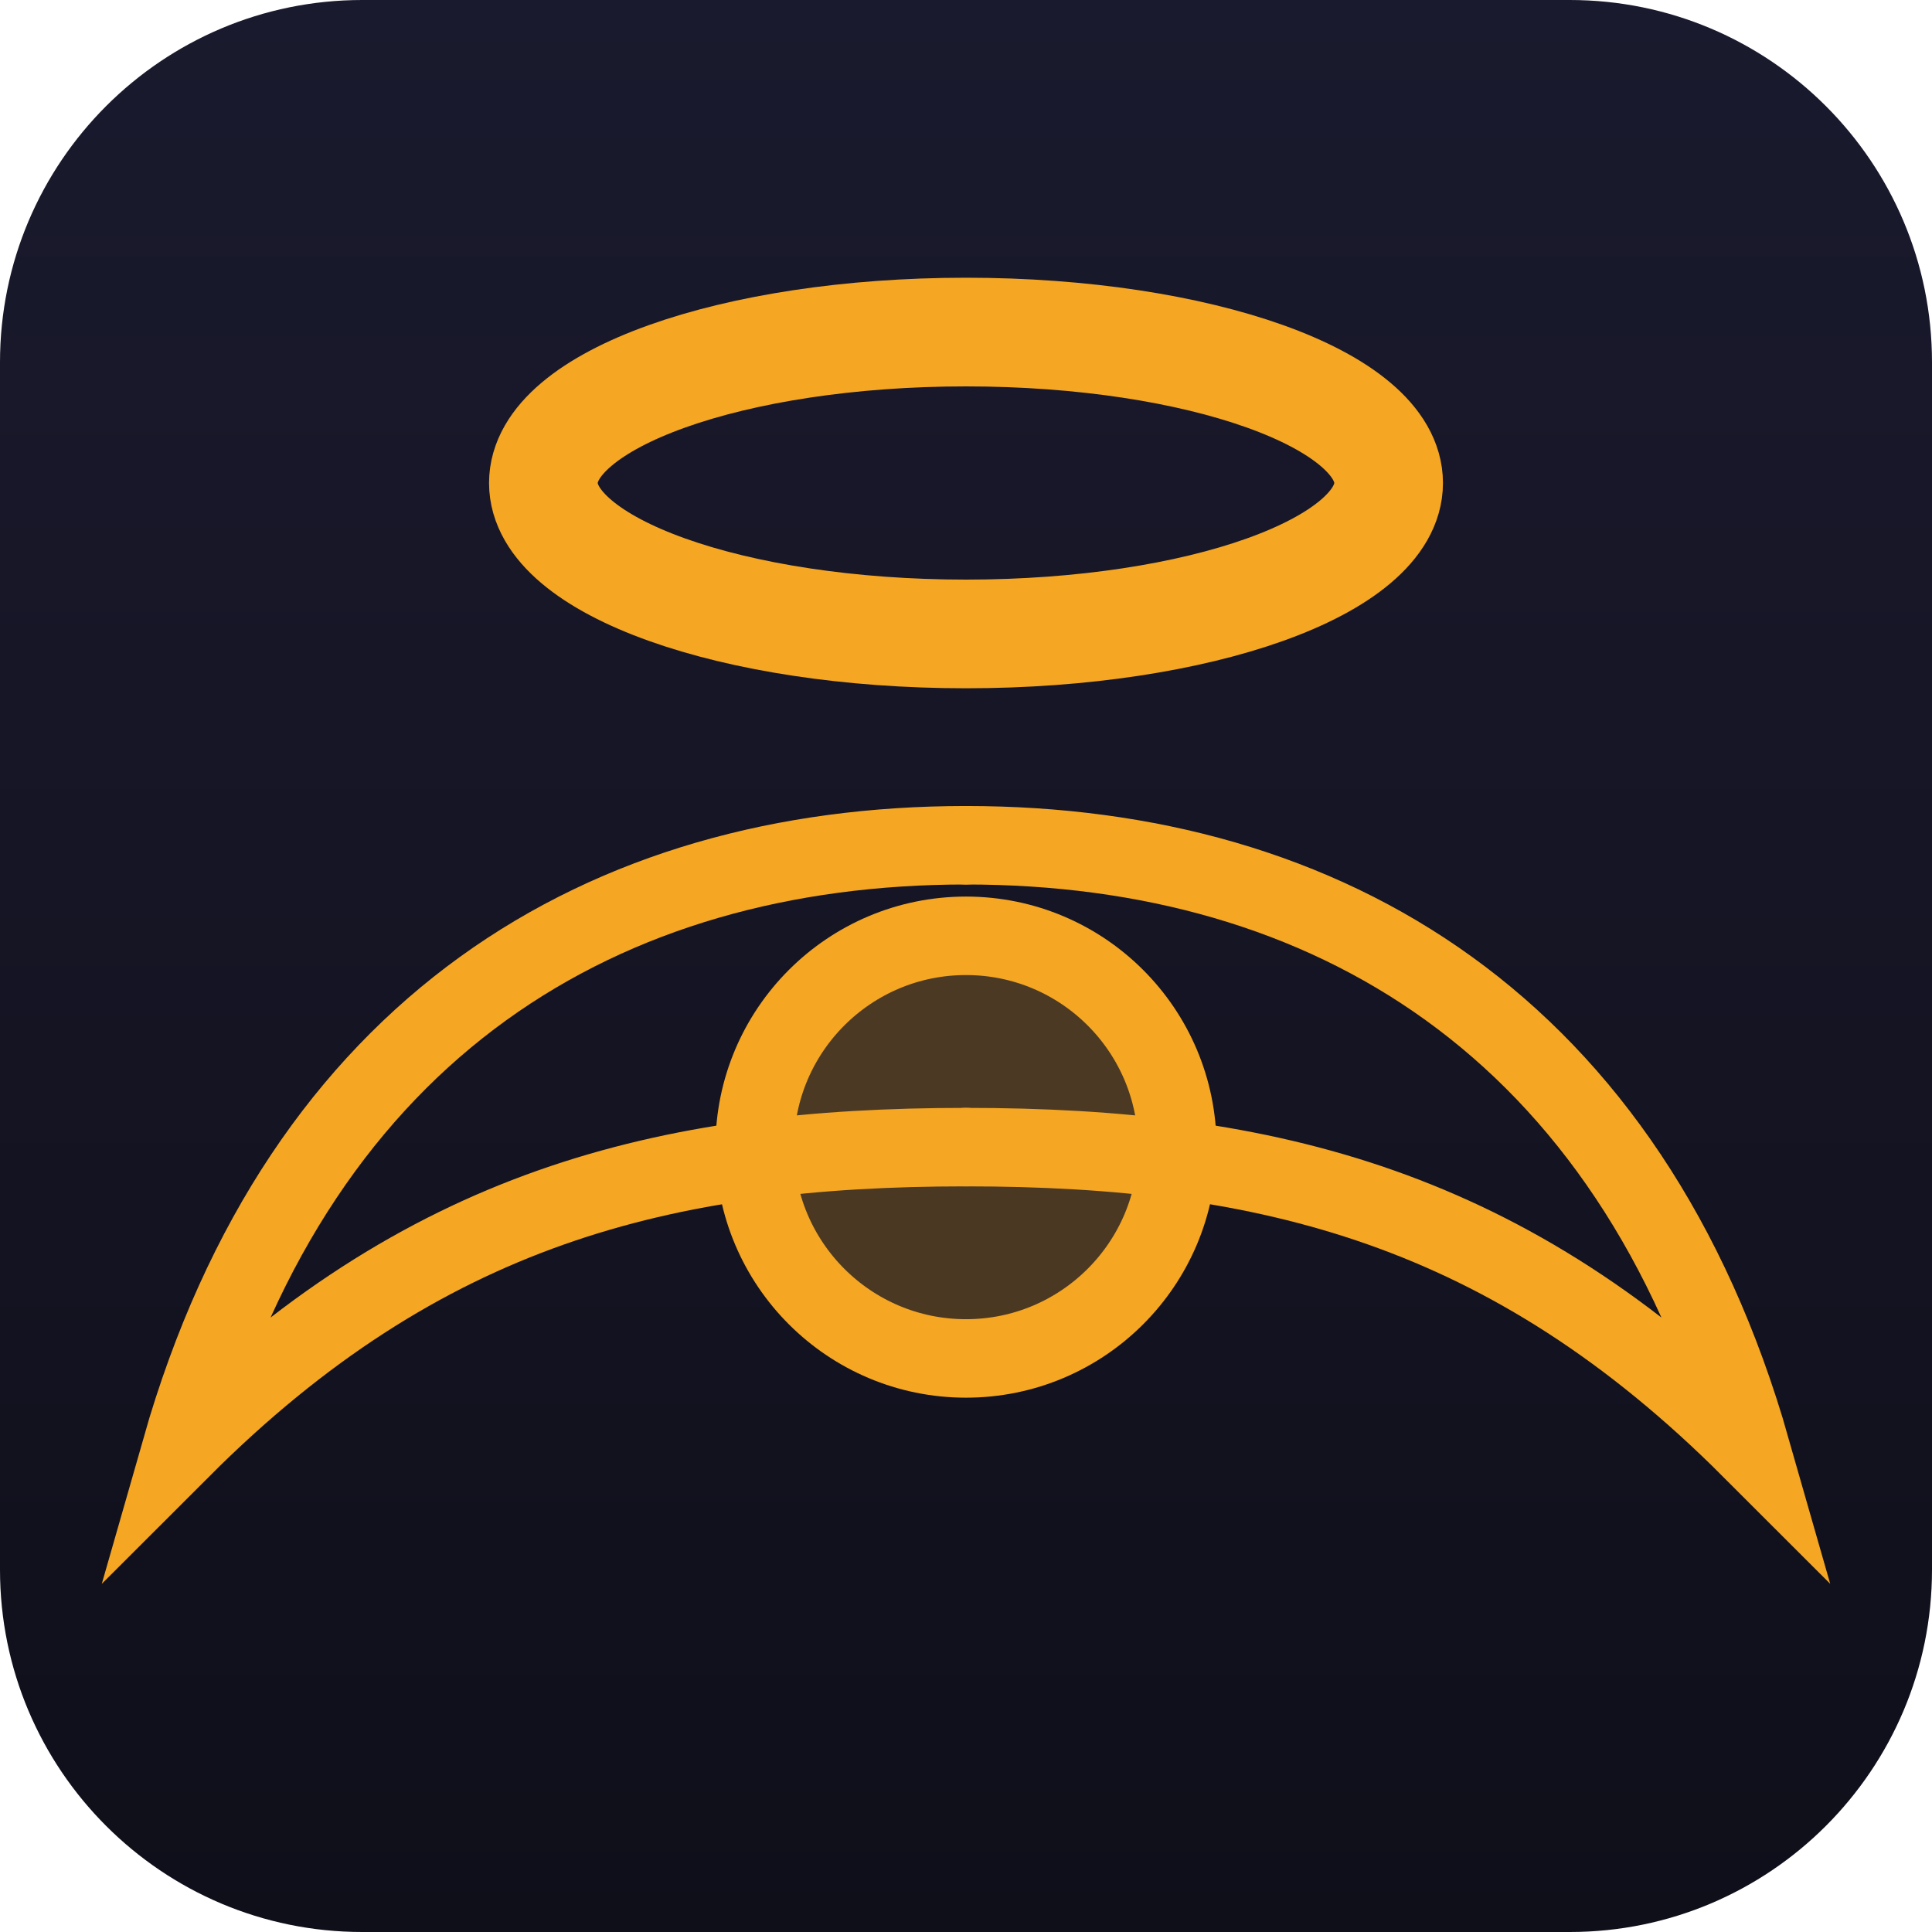
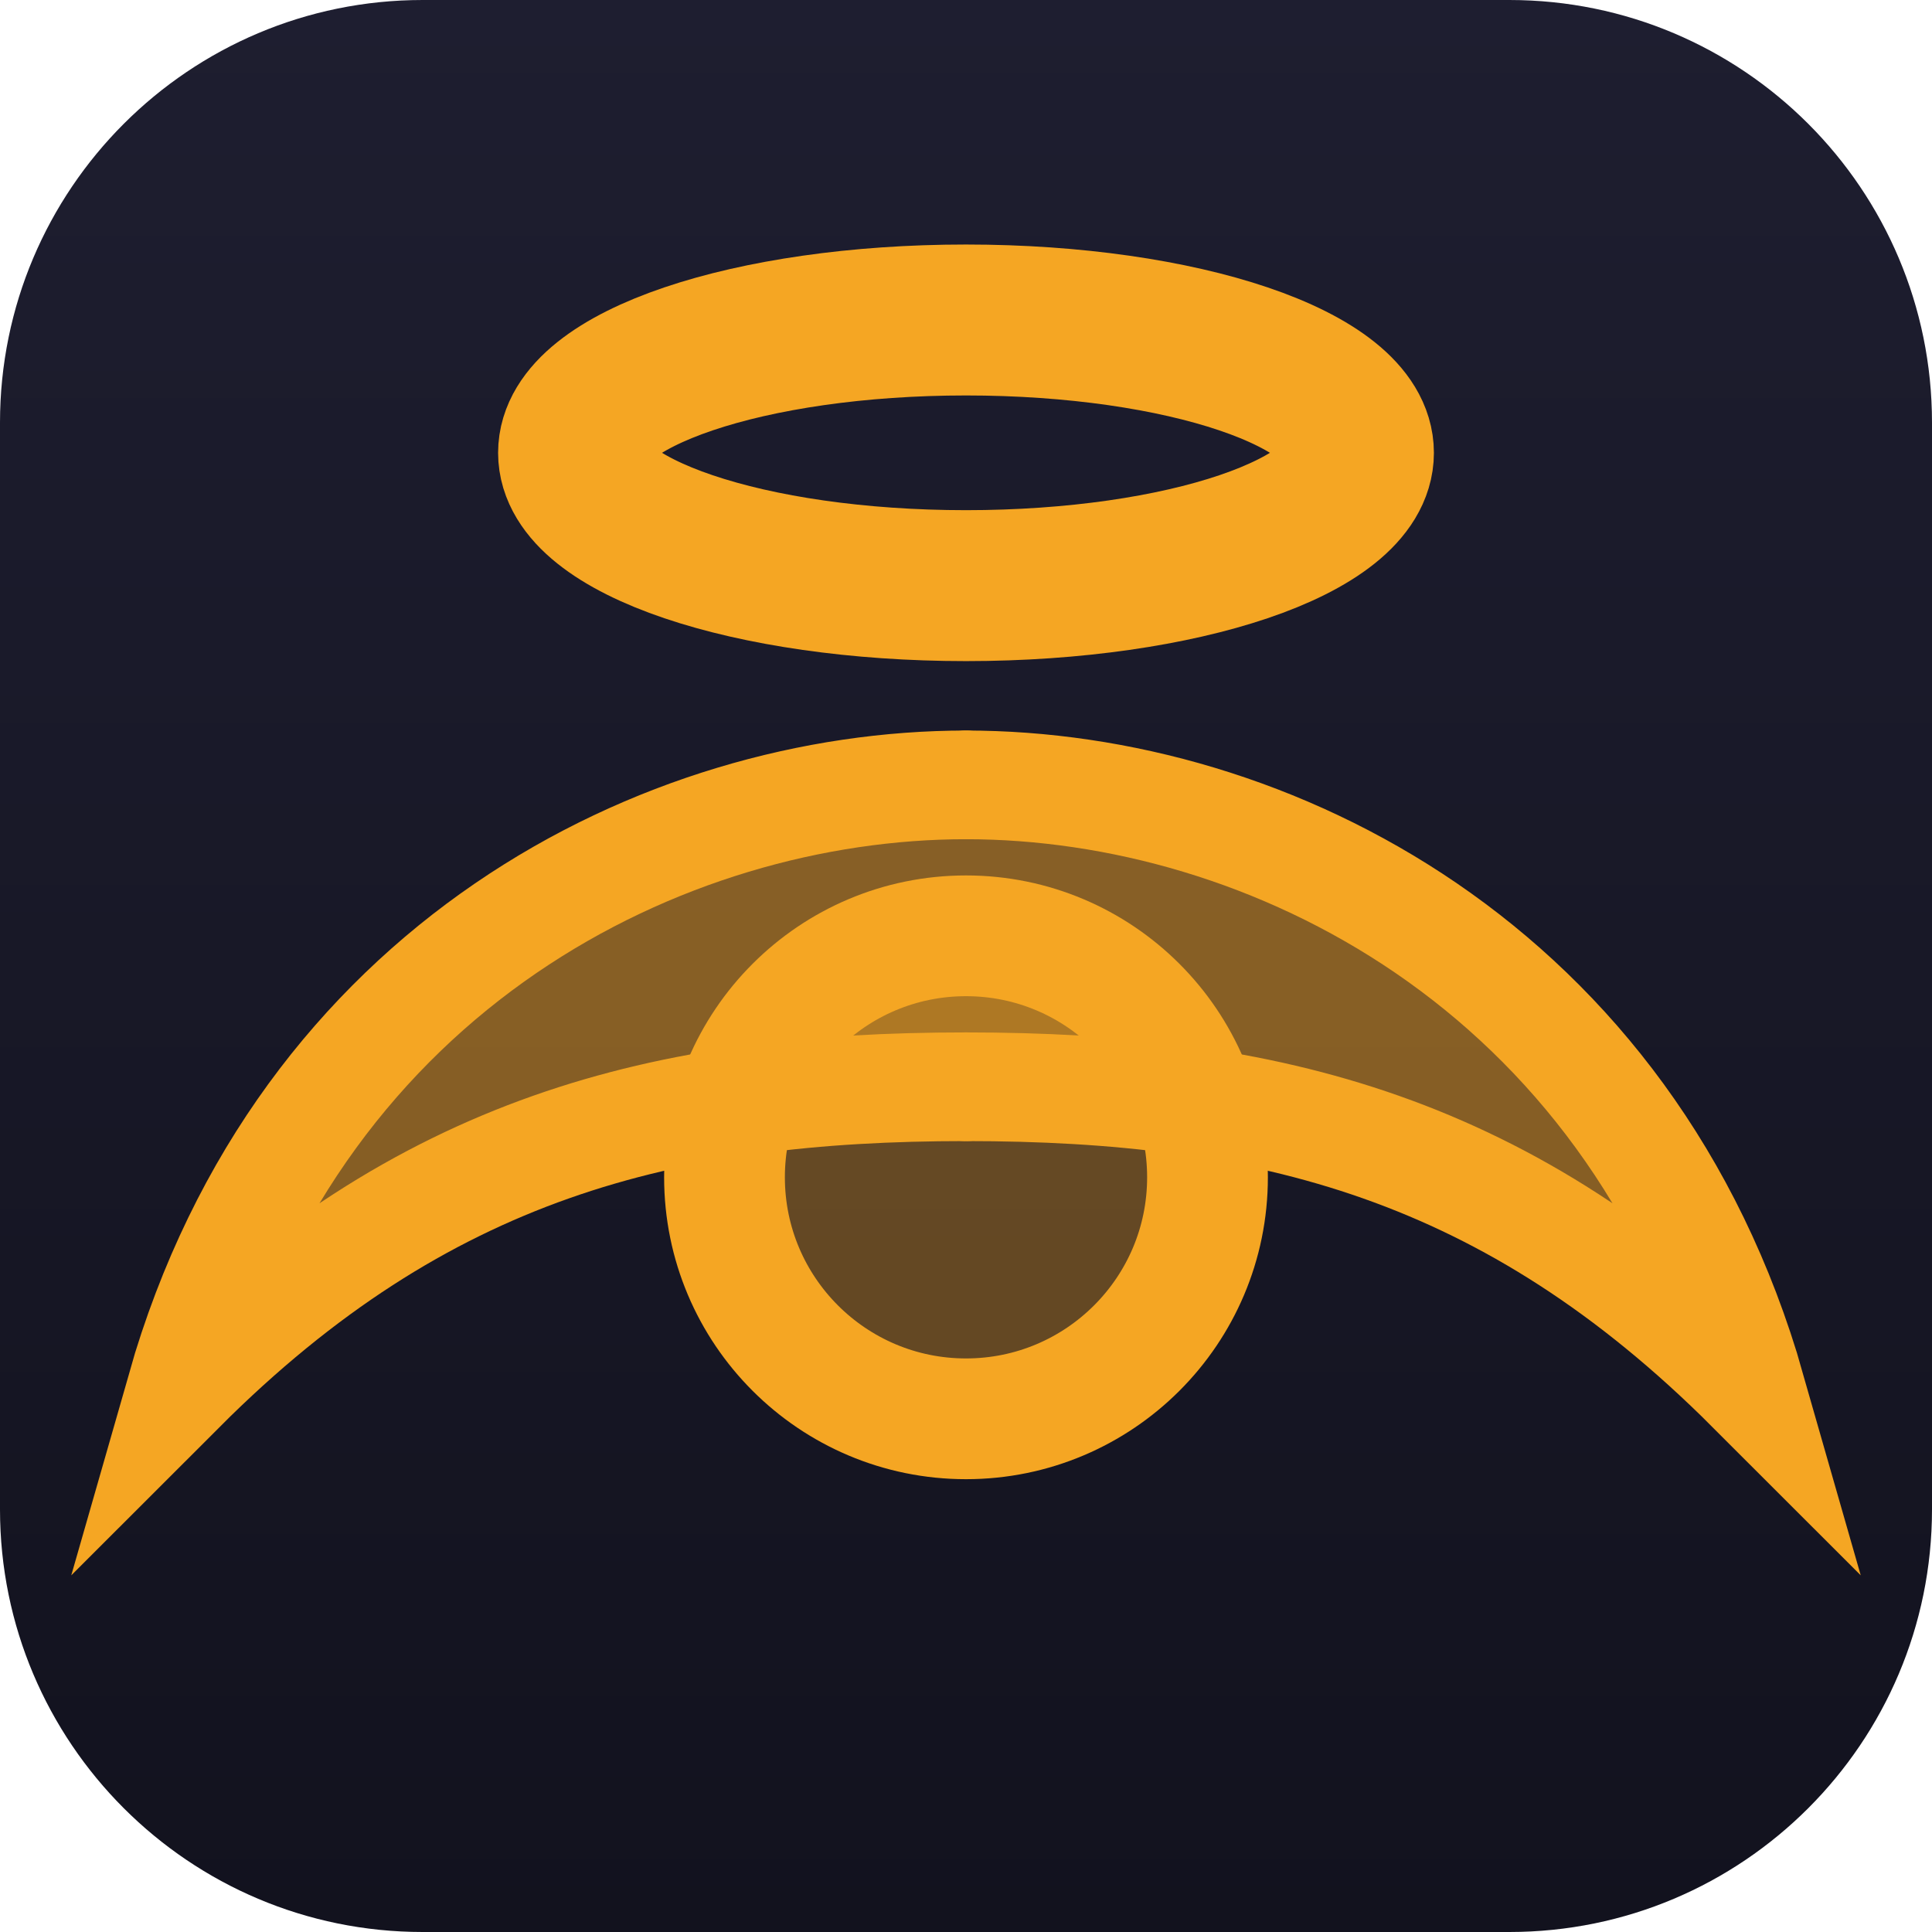
<svg xmlns="http://www.w3.org/2000/svg" viewBox="0 0 32 32" width="32" height="32">
  <defs>
    <linearGradient id="bg" x1="0" y1="0" x2="0" y2="1">
-       <stop offset="0%" stop-color="#1a1a2e" />
-       <stop offset="100%" stop-color="#0f0f1a" />
+       <stop offset="0%" stop-color="#1e1e30" />
+       <stop offset="100%" stop-color="#12121e" />
    </linearGradient>
  </defs>
-   <rect width="32" height="32" rx="6" fill="url(#bg)" />
-   <ellipse cx="16" cy="8" rx="7" ry="2.5" stroke="#f5a623" stroke-width="1.8" fill="none" />
-   <path d="M16 14 C10 14, 5 17, 3 24 C7 20, 11 19, 16 19" stroke="#f5a623" stroke-width="1.3" fill="none" stroke-linecap="round" />
-   <path d="M16 14 C22 14, 27 17, 29 24 C25 20, 21 19, 16 19" stroke="#f5a623" stroke-width="1.3" fill="none" stroke-linecap="round" />
-   <circle cx="16" cy="19" r="3.5" fill="#f5a623" opacity="0.25" />
-   <circle cx="16" cy="19" r="3.5" stroke="#f5a623" stroke-width="1.3" fill="none" />
+   <rect width="32" height="32" rx="7" fill="url(#bg)" />
+   <ellipse cx="16" cy="7.5" rx="6.5" ry="2.2" stroke="#f5a623" stroke-width="2.5" fill="none" />
+   <path d="M16 13 C11 13, 5 16, 3 23 C7 19, 11 18, 16 18 Z" fill="#f5a623" opacity="0.5" />
+   <path d="M16 13 C21 13, 27 16, 29 23 C25 19, 21 18, 16 18 Z" fill="#f5a623" opacity="0.5" />
+   <path d="M16 13 C11 13, 5 16, 3 23 C7 19, 11 18, 16 18" stroke="#f5a623" stroke-width="1.8" fill="none" stroke-linecap="round" />
+   <path d="M16 13 C21 13, 27 16, 29 23 C25 19, 21 18, 16 18" stroke="#f5a623" stroke-width="1.8" fill="none" stroke-linecap="round" />
+   <circle cx="16" cy="19.5" r="4" fill="#f5a623" opacity="0.35" />
+   <circle cx="16" cy="19.5" r="4" stroke="#f5a623" stroke-width="2" fill="none" />
</svg>
